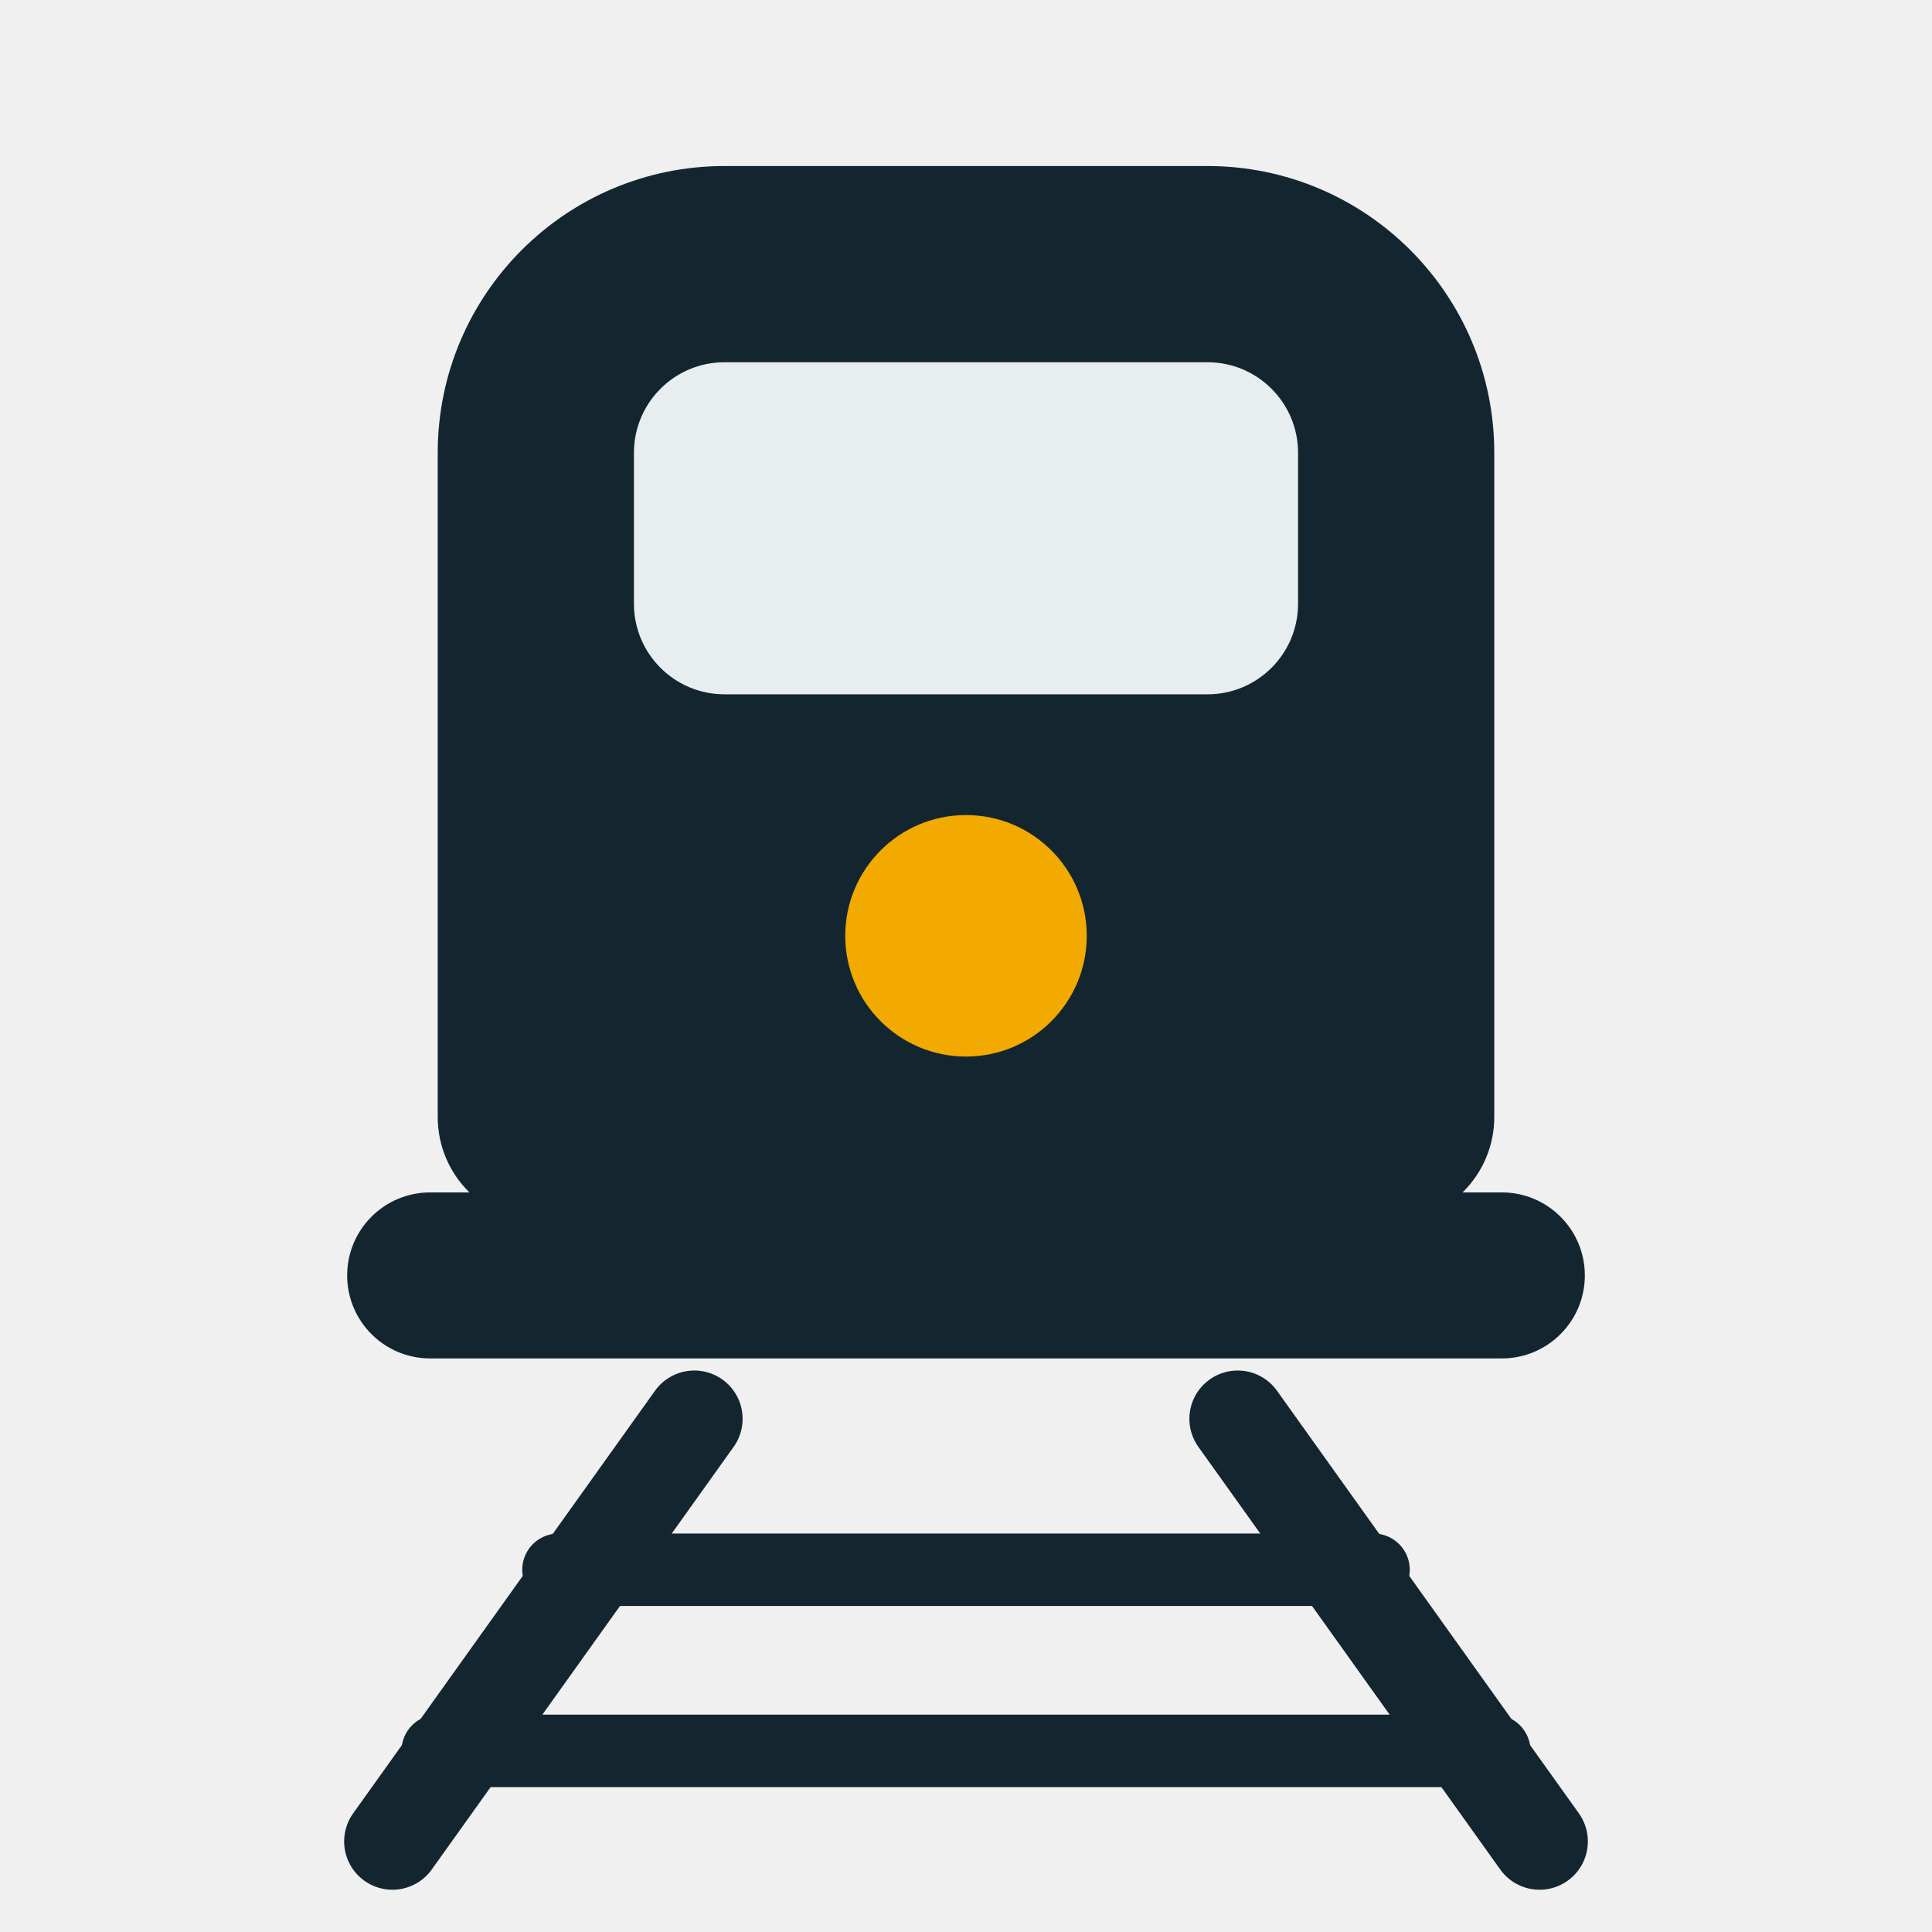
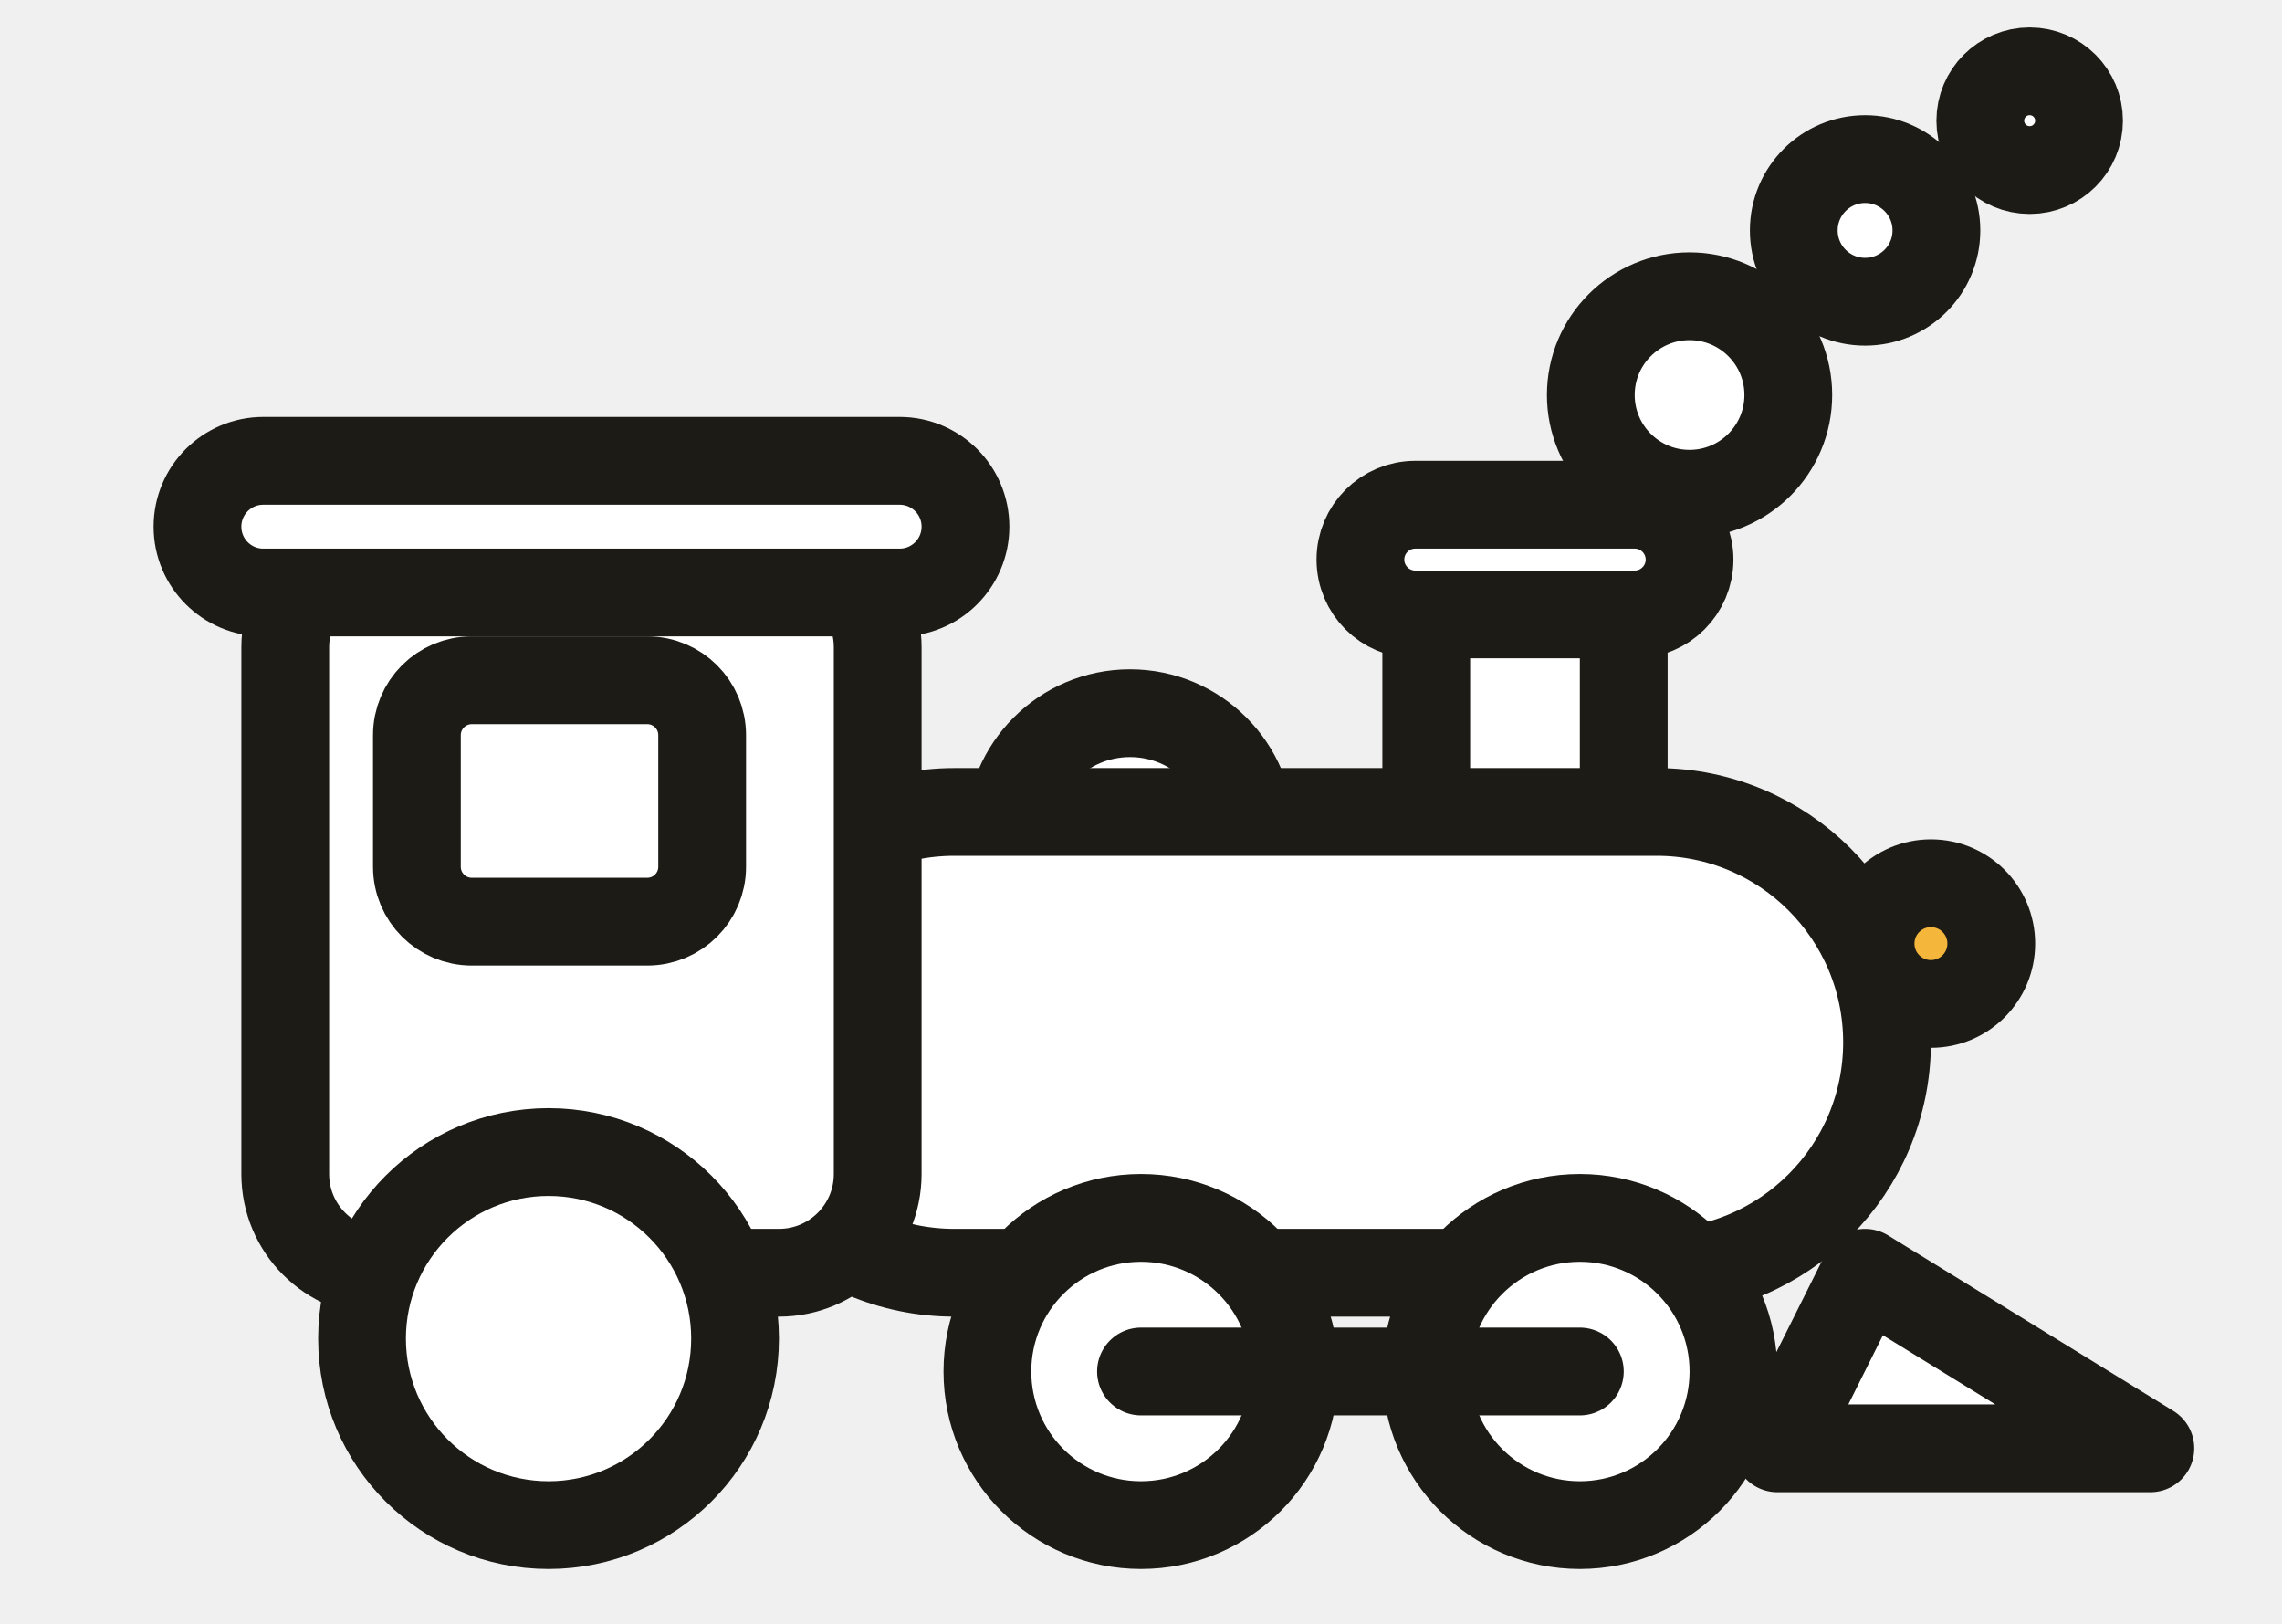
- <svg xmlns="http://www.w3.org/2000/svg" viewBox="0 0 64 64" role="img" aria-label="FullChico Harness">
+ <svg xmlns="http://www.w3.org/2000/svg" viewBox="-4 -6 208 148" role="img" aria-label="FullChico Harness">
  <style>
-     .ink { fill: #132630; stroke: #132630; }
-     .glass { fill: #e8eef0; }
-     @media (prefers-color-scheme: dark) { .ink { fill: #e6eef1; stroke: #e6eef1; } .glass { fill: #0f1f27; } }
+     g { fill: #ffffff; stroke: #1d1b16; }
+     .dot { fill: #1d1b16; }
+     @media (prefers-color-scheme: dark) { g { fill: #191919; stroke: #f1efe9; } .dot { fill: #f1efe9; } }
  </style>
-   <path class="ink" stroke="none" d="M24 6h16a9 9 0 0 1 9 9v22a3 3 0 0 1-3 3H18a3 3 0 0 1-3-3V15a9 9 0 0 1 9-9z" />
-   <rect class="glass" x="21" y="12" width="22" height="11" rx="3" />
-   <circle cx="32" cy="31" r="4" fill="#f2a900" />
-   <rect class="ink" stroke="none" x="12" y="40" width="40" height="4.5" rx="2.25" />
-   <g class="ink" fill="none" stroke-width="3.2" stroke-linecap="round">
-     <path d="M23 47 13 61M41 47l10 14" />
-     <path d="M18.5 52h27M14.5 58h35" stroke-width="2.4" />
+   <g stroke-width="8" stroke-linecap="round" stroke-linejoin="round">
+     <circle cx="150" cy="30" r="9" />
+     <circle cx="166" cy="15" r="6.5" />
+     <circle cx="181" cy="5" r="4.5" />
+     <rect x="126" y="46" width="18" height="26" rx="3" />
+     <rect x="120" y="40" width="30" height="10" rx="5" />
+     <path d="M88 70a11 11 0 0 1 22 0z" />
+     <rect x="62" y="68" width="106" height="42" rx="21" />
+     <rect x="22" y="44" width="54" height="66" rx="9" />
+     <rect x="14" y="36" width="70" height="12" rx="6" />
+     <rect x="34" y="56" width="26" height="22" rx="5" />
+     <path d="M166 110l26 16h-34z" />
+     <circle cx="46" cy="116" r="17" />
+     <circle cx="100" cy="119" r="14" />
+     <circle cx="140" cy="119" r="14" />
+     <path d="M100 119h40" />
+     <circle cx="172" cy="80" r="5.5" style="fill:#f5b73b" />
  </g>
</svg>
